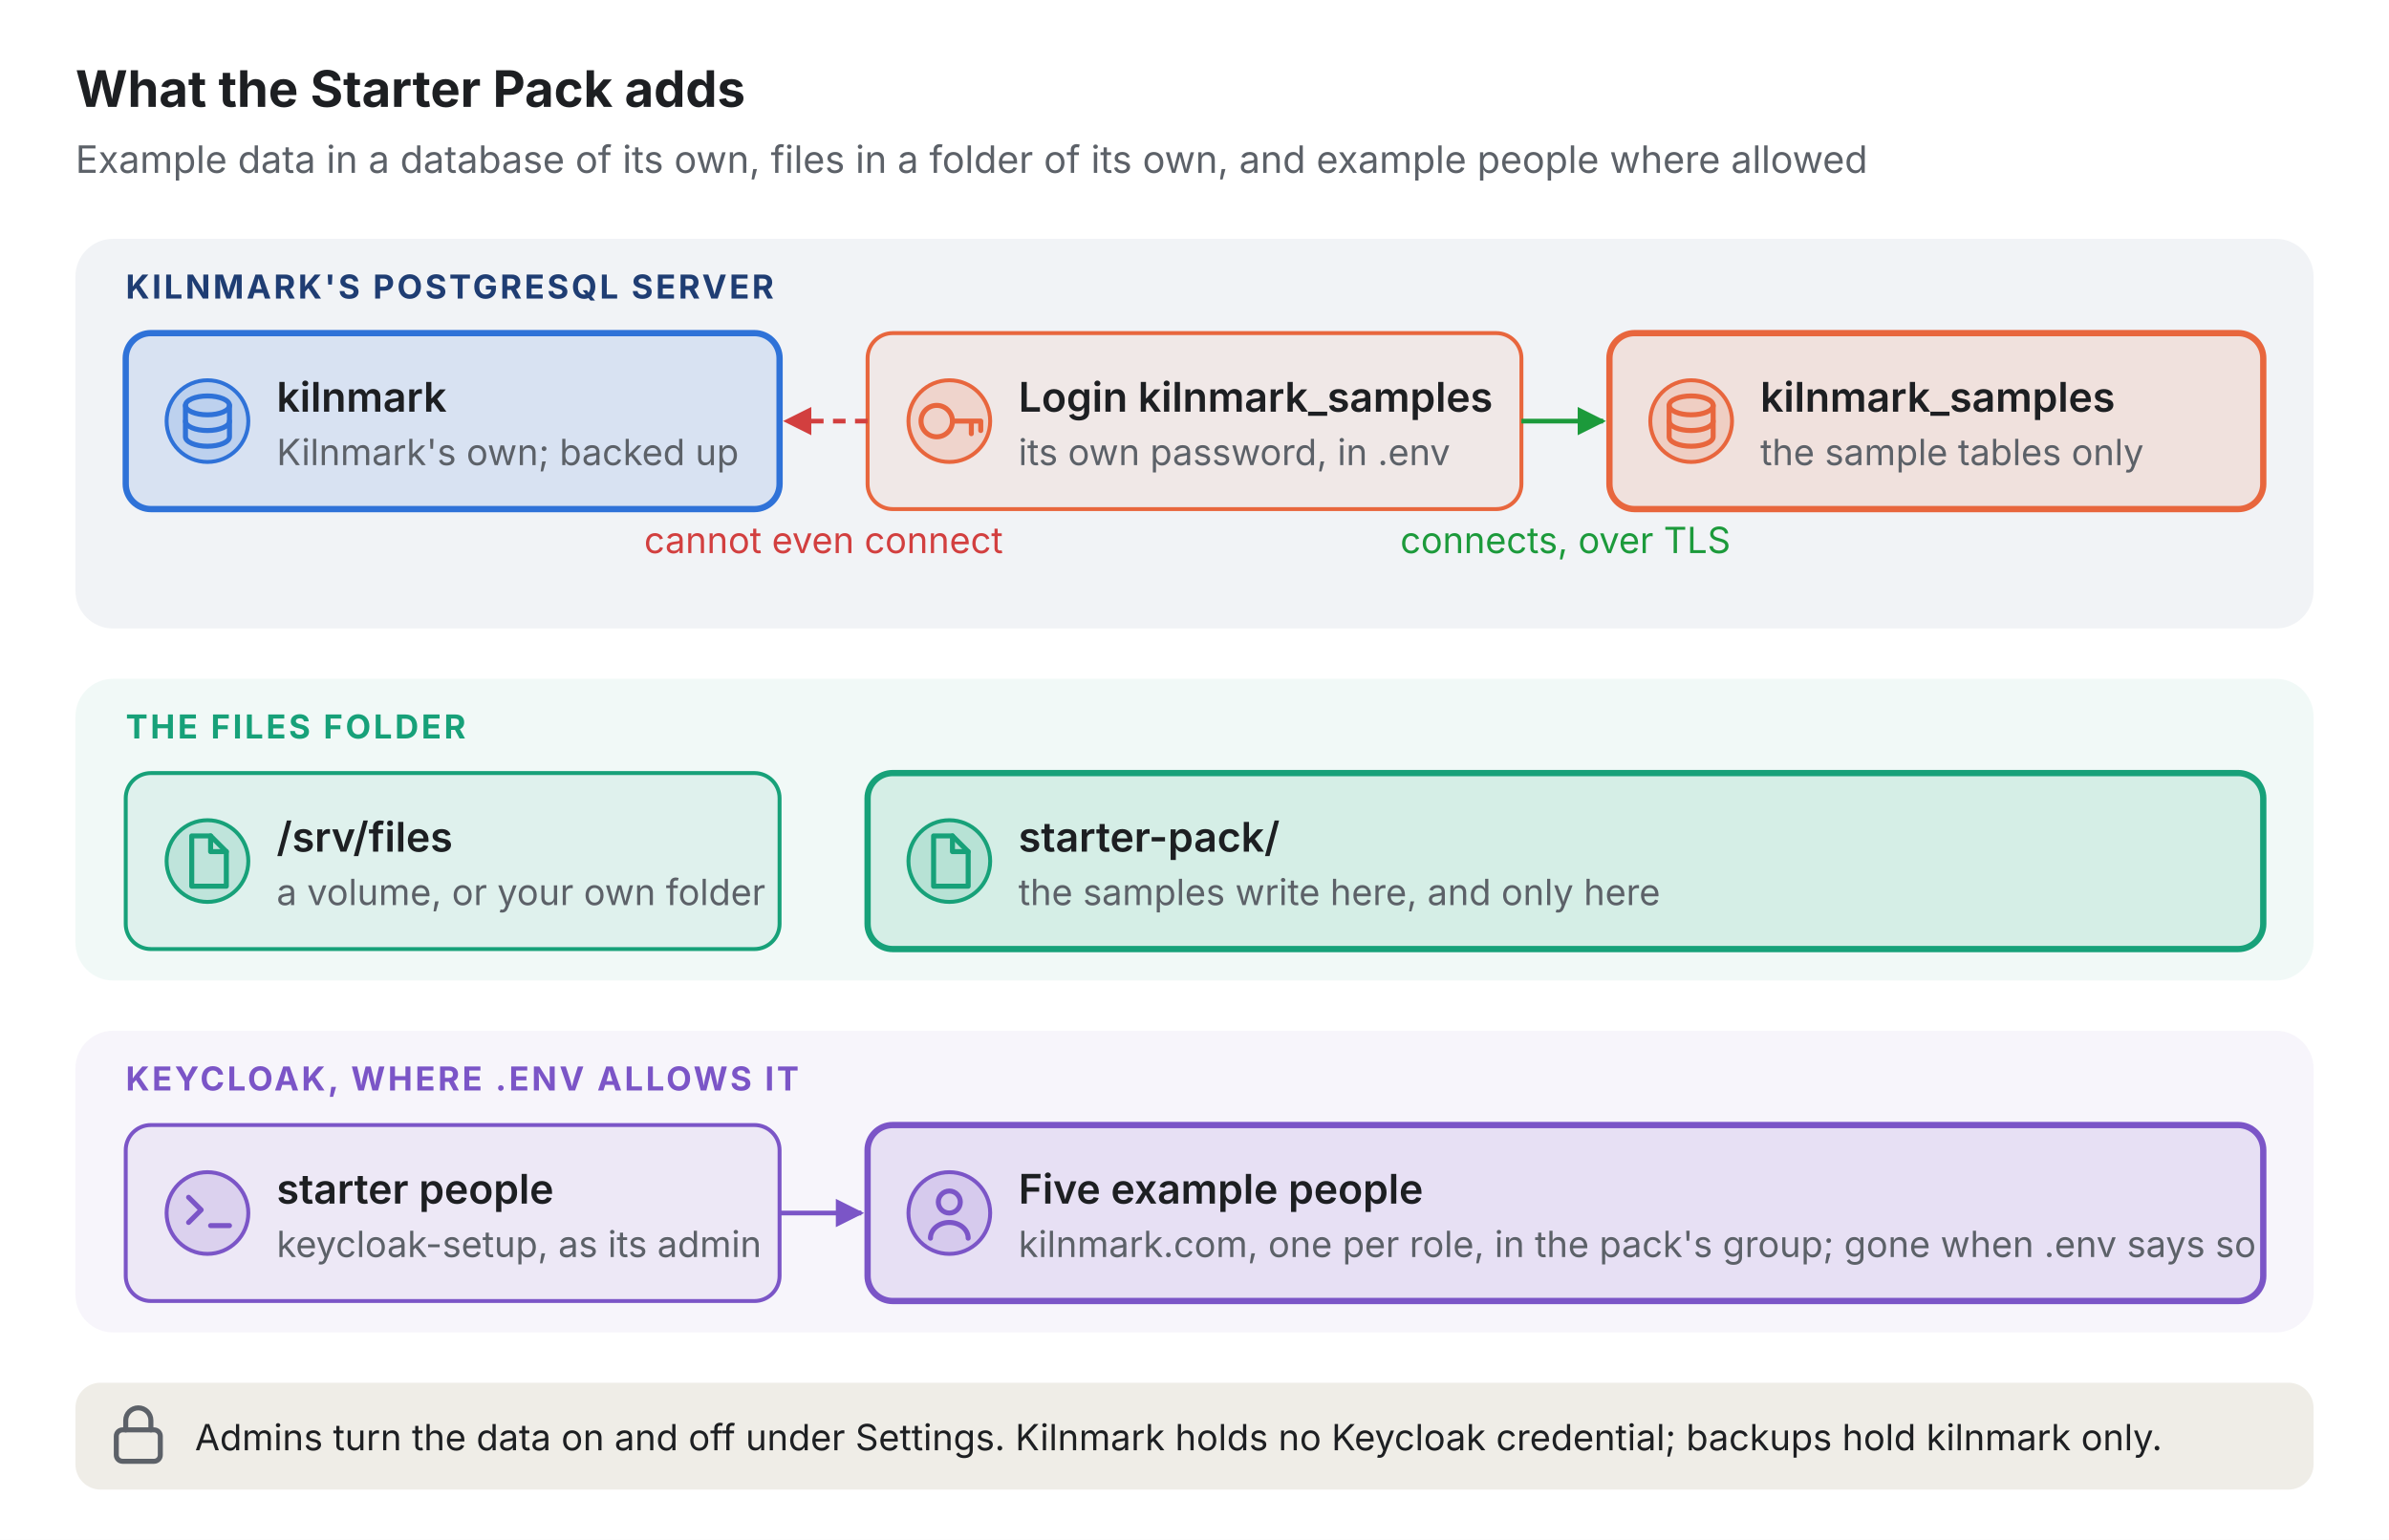
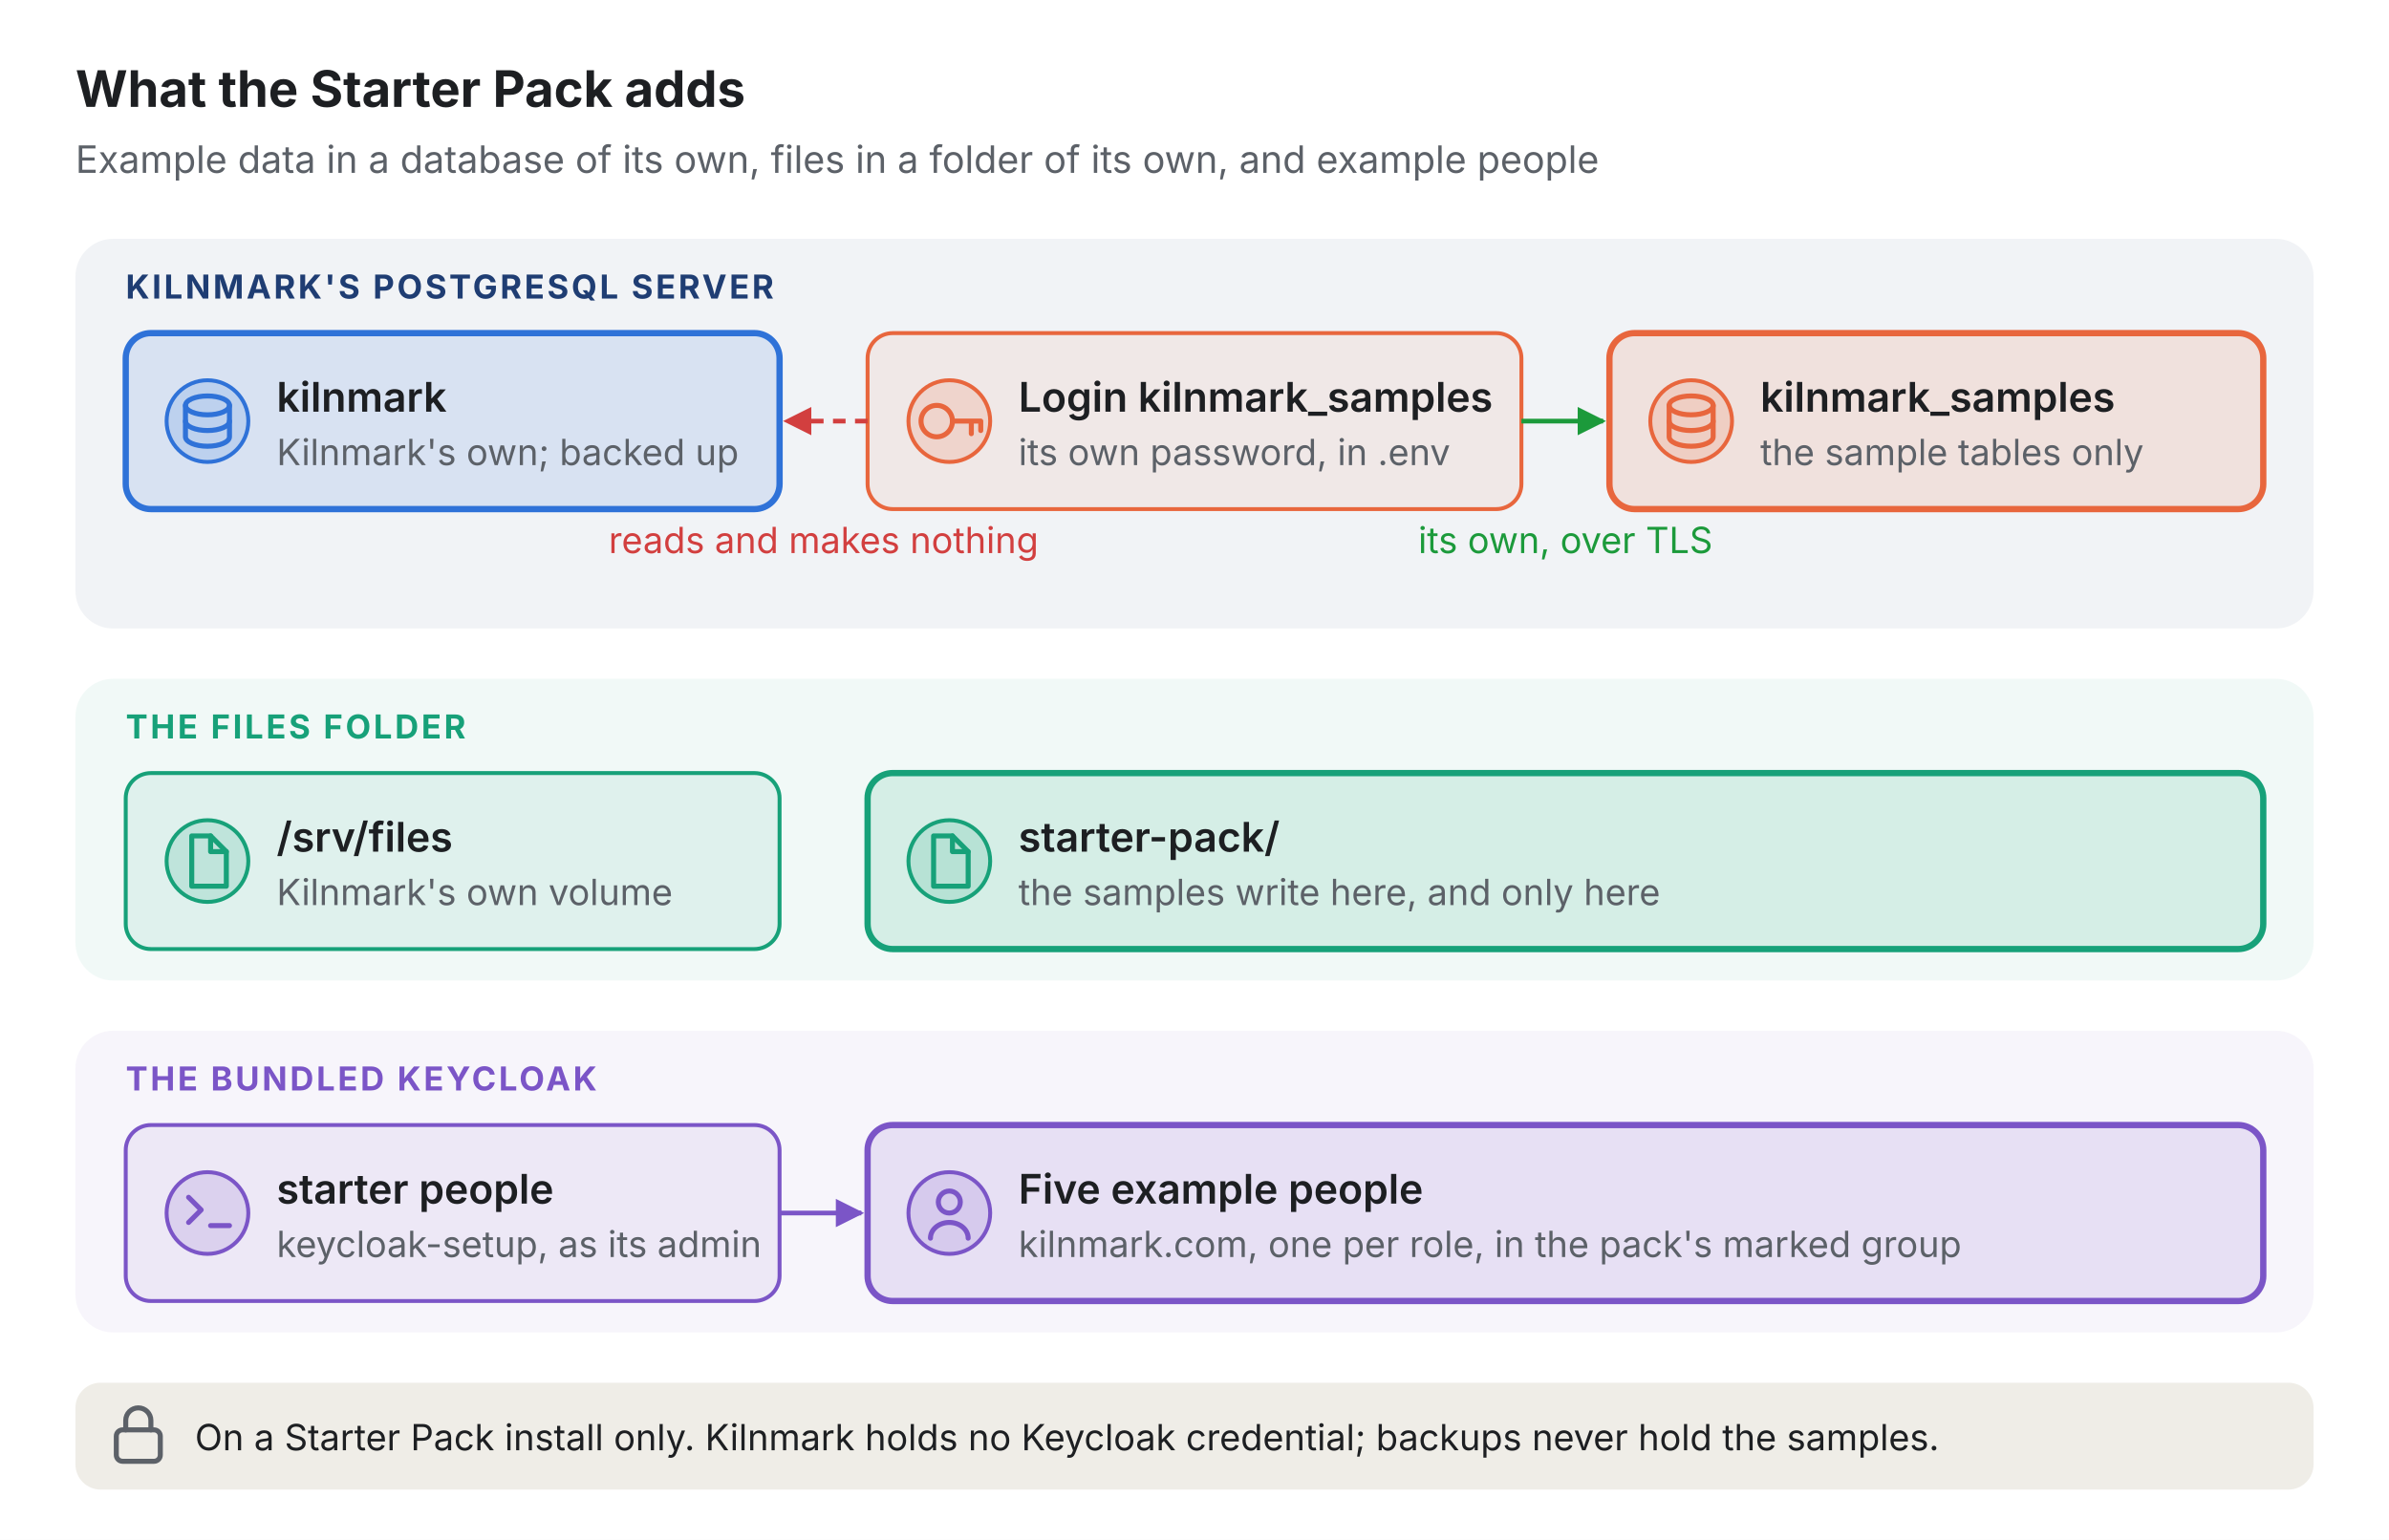
<svg xmlns="http://www.w3.org/2000/svg" viewBox="0 0 760 490" width="760" height="490" font-family="Inter, 'Segoe UI', Helvetica, Arial, sans-serif" role="img" aria-label="What the Starter Pack adds">
  <defs>
    <marker id="a1c9a3b" viewBox="0 0 10 10" refX="9" refY="5" markerWidth="6" markerHeight="6" orient="auto-start-reverse">
      <path d="M0 0L10 5L0 10z" fill="#1c9a3b" />
    </marker>
    <marker id="ad23f3f" viewBox="0 0 10 10" refX="9" refY="5" markerWidth="6" markerHeight="6" orient="auto-start-reverse">
      <path d="M0 0L10 5L0 10z" fill="#d23f3f" />
    </marker>
    <marker id="a7b55c7" viewBox="0 0 10 10" refX="9" refY="5" markerWidth="6" markerHeight="6" orient="auto-start-reverse">
      <path d="M0 0L10 5L0 10z" fill="#7b55c7" />
    </marker>
  </defs>
  <rect x="0" y="0" width="760" height="490" rx="0" fill="#ffffff" />
  <text x="24" y="34" font-size="16" fill="#1d1f22" font-weight="650">What the Starter Pack adds</text>
-   <text x="24" y="55" font-size="12" fill="#5c6168">Example data in a database of its own, files in a folder of its own, and example people where allowed</text>
+   <text x="24" y="55" font-size="12" fill="#5c6168">Example data in a database of its own, files in a folder of its own, and example people</text>
  <rect x="24" y="76" width="712" height="124" rx="12" fill="#1f3d73" fill-opacity="0.06" />
  <text x="40" y="95" font-size="10.5" fill="#1f3d73" font-weight="700" letter-spacing="0.08em">KILNMARK'S POSTGRESQL SERVER</text>
  <rect x="40" y="106" width="208" height="56" rx="8" fill="#2f72d8" fill-opacity="0.13" stroke="#2f72d8" stroke-width="2" />
  <circle cx="66" cy="134" r="13" fill="#2f72d8" fill-opacity="0.16" stroke="#2f72d8" stroke-width="1.25" />
  <g fill="none" stroke="#2f72d8" stroke-width="1.6" stroke-linecap="round" stroke-linejoin="round">
    <ellipse cx="66" cy="129" rx="7" ry="3" />
    <path d="M59 129v10a7 3 0 0 0 14 0v-10" />
    <path d="M59 134a7 3 0 0 0 14 0" />
  </g>
  <text x="88" y="131" font-size="13" fill="#1d1f22" font-weight="600">kilnmark</text>
  <text x="88" y="148" font-size="11.5" fill="#5c6168">Kilnmark's own; backed up</text>
  <rect x="276" y="106" width="208" height="56" rx="8" fill="#e8663d" fill-opacity="0.08" stroke="#e8663d" stroke-width="1.25" />
  <circle cx="302" cy="134" r="13" fill="#e8663d" fill-opacity="0.16" stroke="#e8663d" stroke-width="1.25" />
  <g fill="none" stroke="#e8663d" stroke-width="1.6" stroke-linecap="round" stroke-linejoin="round">
    <circle cx="298" cy="134" r="5" />
    <path d="M303 134h9M309 134v4M312 134v3" />
  </g>
  <text x="324" y="131" font-size="13" fill="#1d1f22" font-weight="600">Login kilnmark_samples</text>
  <text x="324" y="148" font-size="11.5" fill="#5c6168">its own password, in .env</text>
  <rect x="512" y="106" width="208" height="56" rx="8" fill="#e8663d" fill-opacity="0.13" stroke="#e8663d" stroke-width="2" />
  <circle cx="538" cy="134" r="13" fill="#e8663d" fill-opacity="0.16" stroke="#e8663d" stroke-width="1.25" />
  <g fill="none" stroke="#e8663d" stroke-width="1.6" stroke-linecap="round" stroke-linejoin="round">
    <ellipse cx="538" cy="129" rx="7" ry="3" />
    <path d="M531 129v10a7 3 0 0 0 14 0v-10" />
    <path d="M531 134a7 3 0 0 0 14 0" />
  </g>
  <text x="560" y="131" font-size="13" fill="#1d1f22" font-weight="600">kilnmark_samples</text>
  <text x="560" y="148" font-size="11.5" fill="#5c6168">the sample tables only</text>
  <path d="M484 134 L510 134" fill="none" stroke="#1c9a3b" stroke-width="1.5" stroke-linejoin="round" marker-end="url(#a1c9a3b)" />
-   <text x="498" y="176" font-size="11.5" fill="#1c9a3b" text-anchor="middle">connects, over TLS</text>
+   <text x="498" y="176" font-size="11.5" fill="#1c9a3b" text-anchor="middle">its own, over TLS</text>
  <path d="M276 134 L250 134" fill="none" stroke="#d23f3f" stroke-width="1.5" stroke-linejoin="round" stroke-dasharray="4 3" marker-end="url(#ad23f3f)" />
-   <text x="262" y="176" font-size="11.5" fill="#d23f3f" text-anchor="middle">cannot even connect</text>
+   <text x="262" y="176" font-size="11.5" fill="#d23f3f" text-anchor="middle">reads and makes nothing</text>
  <rect x="24" y="216" width="712" height="96" rx="12" fill="#17a179" fill-opacity="0.06" />
  <text x="40" y="235" font-size="10.5" fill="#17a179" font-weight="700" letter-spacing="0.08em">THE FILES FOLDER</text>
  <rect x="40" y="246" width="208" height="56" rx="8" fill="#17a179" fill-opacity="0.08" stroke="#17a179" stroke-width="1.25" />
  <circle cx="66" cy="274" r="13" fill="#17a179" fill-opacity="0.16" stroke="#17a179" stroke-width="1.25" />
  <g fill="none" stroke="#17a179" stroke-width="1.6" stroke-linecap="round" stroke-linejoin="round">
    <path d="M61 266h6l5 5v11h-11z" />
    <path d="M67 266v5h5" />
  </g>
  <text x="88" y="271" font-size="13" fill="#1d1f22" font-weight="600">/srv/files</text>
-   <text x="88" y="288" font-size="11.5" fill="#5c6168">a volume, or your own folder</text>
+   <text x="88" y="288" font-size="11.5" fill="#5c6168">Kilnmark's own volume</text>
  <rect x="276" y="246" width="444" height="56" rx="8" fill="#17a179" fill-opacity="0.13" stroke="#17a179" stroke-width="2" />
  <circle cx="302" cy="274" r="13" fill="#17a179" fill-opacity="0.16" stroke="#17a179" stroke-width="1.25" />
  <g fill="none" stroke="#17a179" stroke-width="1.6" stroke-linecap="round" stroke-linejoin="round">
    <path d="M297 266h6l5 5v11h-11z" />
    <path d="M303 266v5h5" />
  </g>
  <text x="324" y="271" font-size="13" fill="#1d1f22" font-weight="600">starter-pack/</text>
  <text x="324" y="288" font-size="11.5" fill="#5c6168">the samples write here, and only here</text>
  <rect x="24" y="328" width="712" height="96" rx="12" fill="#7b55c7" fill-opacity="0.06" />
-   <text x="40" y="347" font-size="10.5" fill="#7b55c7" font-weight="700" letter-spacing="0.08em">KEYCLOAK, WHERE .ENV ALLOWS IT</text>
+   <text x="40" y="347" font-size="10.5" fill="#7b55c7" font-weight="700" letter-spacing="0.08em">THE BUNDLED KEYCLOAK</text>
  <rect x="40" y="358" width="208" height="56" rx="8" fill="#7b55c7" fill-opacity="0.08" stroke="#7b55c7" stroke-width="1.25" />
  <circle cx="66" cy="386" r="13" fill="#7b55c7" fill-opacity="0.16" stroke="#7b55c7" stroke-width="1.25" />
  <g fill="none" stroke="#7b55c7" stroke-width="1.6" stroke-linecap="round" stroke-linejoin="round">
    <path d="M60 381l4 4l-4 4" />
    <path d="M67 390h6" />
  </g>
  <text x="88" y="383" font-size="13" fill="#1d1f22" font-weight="600">starter people</text>
  <text x="88" y="400" font-size="11.5" fill="#5c6168">keycloak-setup, as its admin</text>
  <rect x="276" y="358" width="444" height="56" rx="8" fill="#7b55c7" fill-opacity="0.13" stroke="#7b55c7" stroke-width="2" />
  <circle cx="302" cy="386" r="13" fill="#7b55c7" fill-opacity="0.16" stroke="#7b55c7" stroke-width="1.25" />
  <g fill="none" stroke="#7b55c7" stroke-width="1.6" stroke-linecap="round" stroke-linejoin="round">
    <circle cx="302" cy="382.5" r="3.5" />
    <path d="M296 394a6 5 0 0 1 12 0" />
  </g>
  <text x="324" y="383" font-size="13" fill="#1d1f22" font-weight="600">Five example people</text>
-   <text x="324" y="400" font-size="11.5" fill="#5c6168">kilnmark.com, one per role, in the pack's group; gone when .env says so</text>
+   <text x="324" y="400" font-size="11.5" fill="#5c6168">kilnmark.com, one per role, in the pack's marked group</text>
  <path d="M248 386 L274 386" fill="none" stroke="#7b55c7" stroke-width="1.5" stroke-linejoin="round" marker-end="url(#a7b55c7)" />
  <rect x="24" y="440" width="712" height="34" rx="8" fill="#efede7" />
  <g fill="none" stroke="#5c6168" stroke-width="1.6" stroke-linecap="round" stroke-linejoin="round">
    <rect x="37" y="455" width="14" height="10" rx="2" />
    <path d="M40 455v-3a4 4 0 0 1 8 0v3" />
  </g>
-   <text x="62" y="461.5" font-size="11.5" fill="#1d1f22">Admins turn the data on and off under Settings. Kilnmark holds no Keycloak credential; backups hold kilnmark only.</text>
+   <text x="62" y="461.5" font-size="11.5" fill="#1d1f22">On a Starter Pack install only. Kilnmark holds no Keycloak credential; backups never hold the samples.</text>
</svg>
